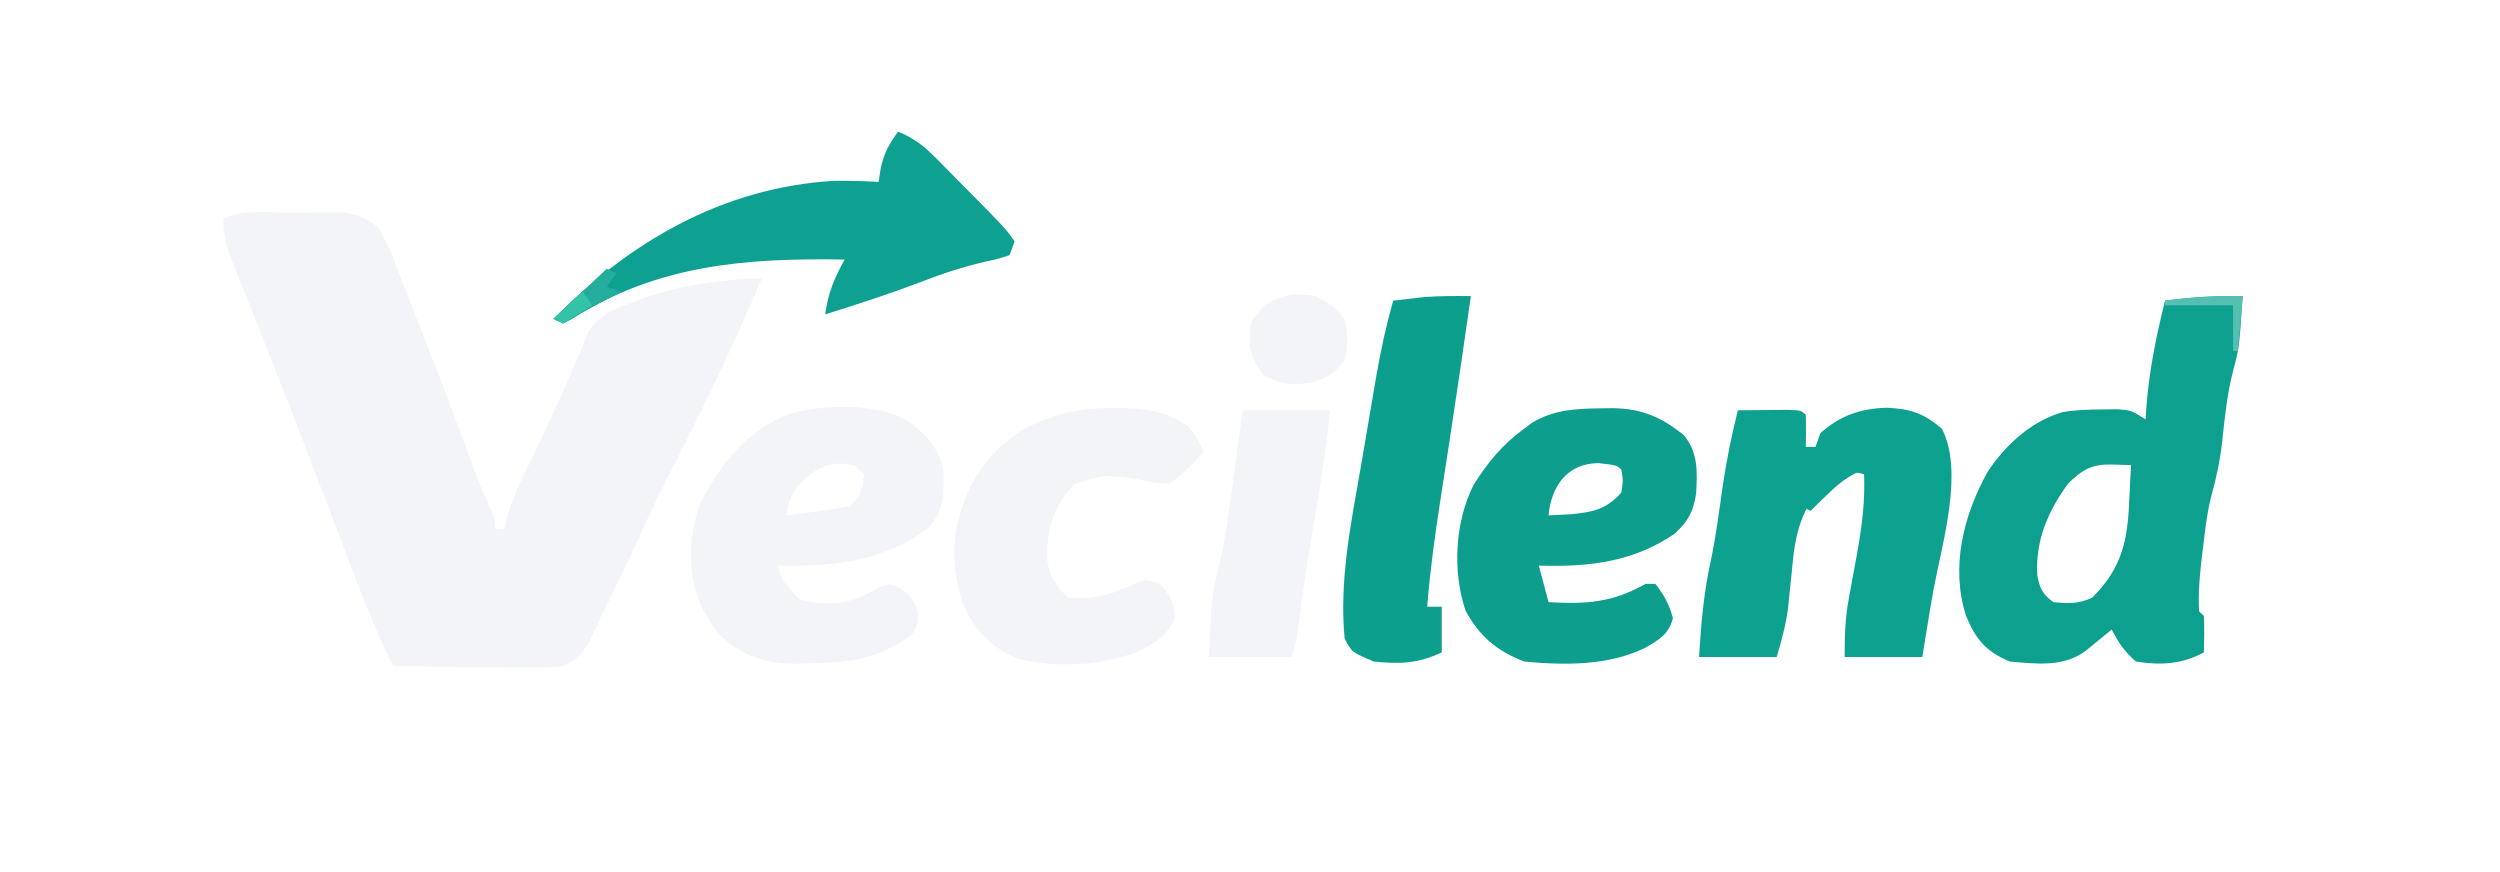
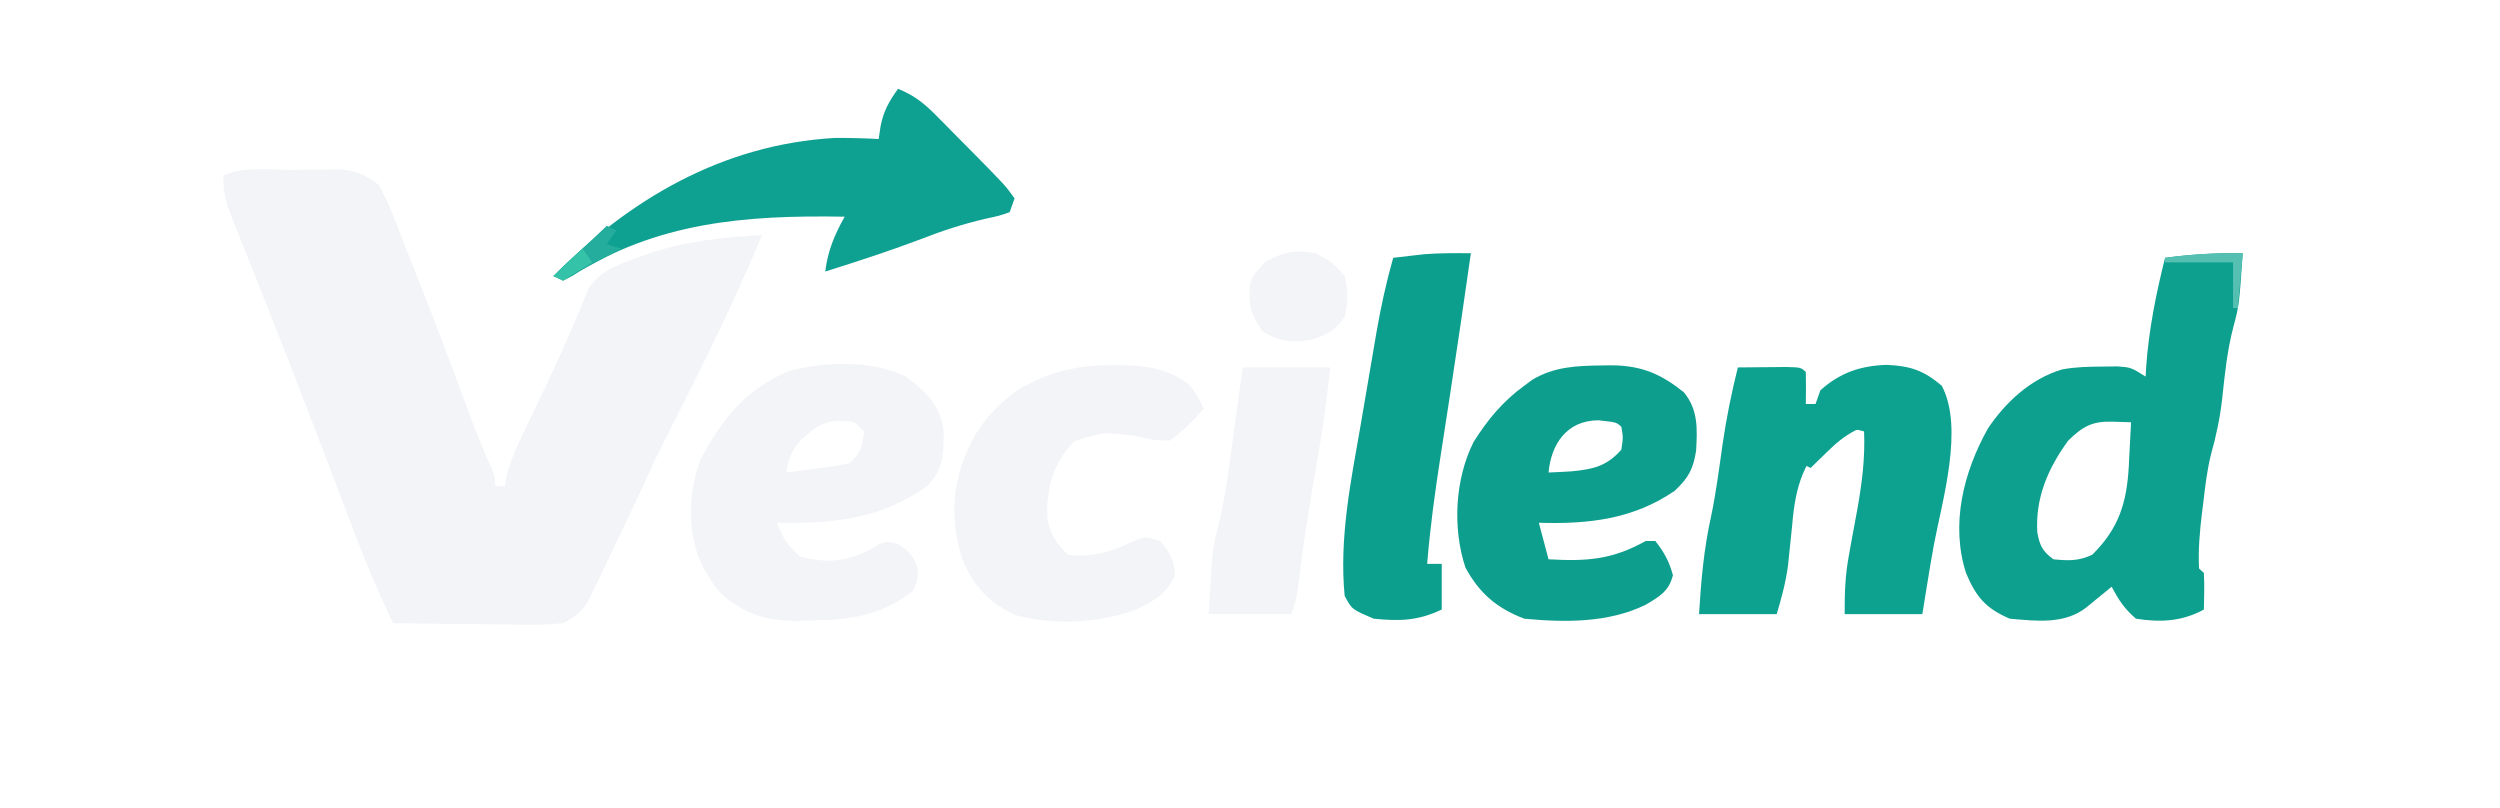
- <svg xmlns="http://www.w3.org/2000/svg" width="350" height="122" viewBox="0 0 350 122" fill="none">
+ <svg xmlns="http://www.w3.org/2000/svg" width="350" height="113" viewBox="0 6 350 113" fill="none">
  <path d="M40.989 29.782C42.153 29.762 42.153 29.762 43.34 29.742C44.089 29.739 44.839 29.735 45.611 29.732C46.296 29.726 46.982 29.72 47.688 29.714C50.033 29.992 51.182 30.441 53.01 31.86C53.86 33.386 54.5 34.748 55.107 36.355C55.285 36.8 55.464 37.246 55.648 37.705C56.224 39.151 56.783 40.602 57.342 42.053C57.735 43.048 58.128 44.042 58.522 45.036C60.992 51.292 63.377 57.578 65.673 63.892C66.642 66.541 67.728 69.138 68.893 71.716C69.32 72.791 69.32 72.791 69.32 74.07C69.769 74.07 70.217 74.07 70.68 74.07C70.759 73.616 70.838 73.162 70.919 72.695C71.389 70.749 72.097 69.107 72.965 67.287C73.288 66.605 73.611 65.923 73.944 65.22C74.282 64.513 74.621 63.806 74.97 63.078C77.735 57.284 77.735 57.284 80.308 51.414C80.526 50.904 80.744 50.395 80.969 49.87C81.467 48.692 81.945 47.507 82.419 46.32C84.05 44 86.106 43.215 88.774 42.253C89.278 42.063 89.782 41.874 90.3 41.678C95.646 39.79 101.033 39.222 106.699 38.895C102.794 48.196 98.332 57.322 93.722 66.329C92.307 69.097 90.975 71.879 89.709 74.709C88.824 76.638 87.91 78.552 86.99 80.465C86.789 80.891 86.588 81.316 86.381 81.754C85.685 83.22 84.979 84.681 84.272 86.141C84.046 86.621 83.82 87.1 83.588 87.595C83.365 88.05 83.142 88.505 82.913 88.974C82.716 89.383 82.52 89.792 82.318 90.213C81.294 91.719 80.521 92.397 78.835 93.256C76.957 93.42 75.239 93.48 73.366 93.443C72.842 93.441 72.318 93.438 71.778 93.435C70.109 93.424 68.441 93.4 66.772 93.376C65.638 93.366 64.505 93.357 63.371 93.35C60.597 93.328 57.823 93.295 55.048 93.256C53.114 89.304 51.423 85.314 49.872 81.217C49.645 80.623 49.418 80.029 49.184 79.418C48.446 77.489 47.712 75.56 46.978 73.63C45.949 70.932 44.917 68.234 43.885 65.536C43.626 64.858 43.367 64.181 43.1 63.482C41.394 59.028 39.659 54.584 37.902 50.147C37.567 49.301 37.567 49.301 37.226 48.439C36.377 46.292 35.527 44.146 34.669 42.004C34.088 40.553 33.512 39.101 32.937 37.649C32.766 37.226 32.594 36.803 32.418 36.367C31.591 34.267 31.262 32.864 31.262 30.581C34.116 29.239 37.854 29.795 40.989 29.782Z" fill="#F2F4F8" />
  <path fill-rule="evenodd" clip-rule="evenodd" d="M313.981 41.453C313.484 48.718 313.484 48.718 312.664 51.806C311.805 55.074 311.471 58.389 311.116 61.733C310.813 64.431 310.288 66.957 309.551 69.577C308.983 71.823 308.726 74.097 308.459 76.388C308.4 76.851 308.341 77.315 308.281 77.792C307.965 80.398 307.735 82.954 307.864 85.581C308.088 85.793 308.313 86.004 308.544 86.221C308.64 87.929 308.573 89.626 308.544 91.337C305.478 93 302.493 93.164 299.029 92.616C297.368 91.167 296.626 90.013 295.631 88.14C295.14 88.544 295.14 88.544 294.638 88.957C294.209 89.307 293.78 89.657 293.337 90.018C292.912 90.367 292.486 90.716 292.047 91.075C288.981 93.432 285.131 92.946 281.359 92.616C277.93 91.144 276.616 89.486 275.243 86.221C273.055 79.403 274.877 72.115 278.309 65.988C280.732 62.367 284.255 59.04 288.676 57.724C290.575 57.371 292.378 57.333 294.314 57.322C295.023 57.313 295.732 57.304 296.462 57.294C298.35 57.442 298.35 57.442 300.388 58.721C300.414 58.271 300.439 57.821 300.465 57.357C300.835 52.139 301.836 47.179 303.107 42.093C306.782 41.599 310.269 41.391 313.981 41.453ZM295.759 65.036C297.041 65.076 297.041 65.076 298.35 65.116C298.271 66.729 298.185 68.341 298.095 69.953C298.063 70.629 298.063 70.629 298.031 71.318C297.733 76.388 296.654 79.966 292.913 83.663C290.99 84.567 289.6 84.506 287.476 84.302C285.938 83.193 285.535 82.303 285.222 80.518C284.942 75.715 286.695 71.592 289.557 67.674C291.581 65.708 292.891 64.948 295.759 65.036Z" fill="#0DA08F" />
  <path fill-rule="evenodd" clip-rule="evenodd" d="M126.917 58.801C129.576 60.788 131.588 62.749 132.076 66.031C132.2 69.176 132.147 71.66 129.806 74.07C123.156 78.702 116.802 79.326 108.738 79.186C109.916 81.823 109.916 81.823 111.923 83.903C115.699 84.863 118.447 84.696 121.82 82.943C122.244 82.691 122.668 82.439 123.105 82.179C124.369 81.744 124.369 81.744 125.832 82.236C127.402 83.221 127.881 83.889 128.447 85.581C128.531 87.14 128.531 87.14 127.767 88.779C123.267 92.153 119.303 92.772 113.707 92.856C112.817 92.892 112.817 92.892 111.909 92.928C107.507 92.984 104.642 92.11 101.262 89.419C100.012 88.055 100.012 88.055 99.266 86.781C99.007 86.357 98.749 85.933 98.483 85.496C96.179 81.049 96.318 75.255 97.952 70.61C100.844 64.989 104.074 60.81 110.097 58.081C114.869 56.578 122.549 56.372 126.917 58.801ZM119.612 65.116C120.06 65.538 120.509 65.96 120.971 66.395C120.747 68.504 120.548 69.352 118.932 70.872C117.442 71.164 115.938 71.397 114.43 71.592C113.218 71.752 113.218 71.752 111.982 71.916C111.36 71.994 110.738 72.071 110.097 72.151C110.54 68.972 111.643 67.814 114.233 65.863C116.112 64.784 117.474 64.742 119.612 65.116Z" fill="#F2F4F8" />
  <path fill-rule="evenodd" clip-rule="evenodd" d="M224.357 57.162C224.82 57.156 225.283 57.149 225.76 57.142C229.943 57.211 232.592 58.408 235.74 60.919C237.766 63.381 237.618 66.053 237.461 69.056C237.071 71.618 236.418 72.872 234.466 74.709C228.654 78.686 222.449 79.399 215.437 79.186C215.885 80.874 216.334 82.563 216.796 84.302C222.2 84.607 225.709 84.353 230.388 81.744C230.837 81.744 231.285 81.744 231.748 81.744C232.984 83.31 233.708 84.646 234.211 86.541C233.619 88.771 232.432 89.452 230.41 90.653C225.248 93.212 219.089 93.159 213.398 92.616C209.495 91.12 207.112 89.04 205.168 85.479C203.33 79.963 203.686 73.066 206.305 67.874C208.244 64.785 210.374 62.197 213.398 60C213.77 59.724 214.143 59.448 214.526 59.163C217.611 57.319 220.779 57.201 224.357 57.162ZM223.762 64.837C226.311 65.116 226.311 65.116 226.99 65.756C227.245 67.235 227.245 67.235 226.99 68.954C224.934 71.276 223.056 71.696 219.982 71.991C218.921 72.055 217.859 72.112 216.796 72.151C217.166 68.203 219.3 64.882 223.762 64.837Z" fill="#0D9E8E" />
  <path d="M243.301 57.442C244.759 57.425 246.218 57.412 247.676 57.402C248.488 57.395 249.3 57.387 250.137 57.379C252.136 57.442 252.136 57.442 252.815 58.081C252.843 59.573 252.844 61.066 252.815 62.558C253.264 62.558 253.713 62.558 254.175 62.558C254.399 61.925 254.623 61.292 254.854 60.64C257.571 58.213 260.397 57.206 264.114 57.082C267.507 57.228 269.325 57.879 271.845 60C274.971 65.884 271.923 76.05 270.75 82.241C270.358 84.349 270.018 86.463 269.678 88.579C269.496 89.7 269.314 90.822 269.126 91.977C265.538 91.977 261.949 91.977 258.252 91.977C258.252 88.96 258.312 86.627 258.847 83.745C258.97 83.061 259.092 82.378 259.219 81.673C259.48 80.257 259.742 78.842 260.004 77.426C260.674 73.689 261.127 70.185 260.971 66.395C259.137 65.911 259.137 65.911 256.893 66.395C252.45 70.145 251.344 74.132 250.904 79.546C250.775 80.813 250.643 82.079 250.509 83.346C250.448 83.942 250.387 84.538 250.324 85.152C250.012 87.501 249.42 89.7 248.738 91.977C245.149 91.977 241.561 91.977 237.864 91.977C238.158 87.274 238.527 82.901 239.551 78.303C240.255 74.949 240.685 71.553 241.164 68.165C241.693 64.537 242.409 61.007 243.301 57.442Z" fill="#0DA18F" />
  <path d="M155.589 57.122C156.129 57.124 156.669 57.127 157.225 57.129C160.766 57.224 163.392 57.643 166.292 59.69C167.315 60.778 167.919 61.875 168.544 63.198C167.089 64.867 165.623 66.372 163.786 67.674C161.578 67.634 161.578 67.634 159.029 67.035C154.514 66.458 154.514 66.458 150.367 67.779C147.37 71.043 146.527 74.259 146.616 78.447C146.899 80.608 147.896 82.14 149.515 83.663C153.305 84.034 155.655 83.245 159.018 81.602C160.388 81.105 160.388 81.105 162.427 81.744C163.815 83.423 164.466 84.435 164.466 86.581C163.378 89.077 161.678 90.083 159.162 91.282C153.996 93.245 147.672 93.561 142.31 92.152C138.438 90.473 136.295 88.009 134.733 84.302C132.793 78.096 133.336 72.64 136.518 66.929C140.667 60.175 147.525 57.062 155.589 57.122Z" fill="#F2F4F8" />
  <path d="M125.728 18.43C127.954 19.34 129.346 20.434 130.995 22.1C131.465 22.572 131.934 23.044 132.418 23.53C133.143 24.27 133.143 24.27 133.883 25.025C134.367 25.511 134.851 25.997 135.349 26.498C140.713 31.918 140.713 31.918 142.039 33.779C141.702 34.729 141.702 34.729 141.359 35.698C139.896 36.215 139.896 36.215 138.004 36.617C134.852 37.353 131.955 38.289 128.962 39.462C124.555 41.136 120.042 42.597 115.534 44.012C115.905 41.078 116.805 38.944 118.252 36.337C104.288 36.099 91.955 37.086 80.072 44.649C79.664 44.861 79.255 45.072 78.835 45.291C78.386 45.08 77.938 44.868 77.476 44.651C88.045 33.988 101.062 26.217 116.875 25.31C118.929 25.306 120.96 25.344 123.01 25.465C123.1 24.87 123.19 24.275 123.283 23.661C123.709 21.528 124.446 20.214 125.728 18.43Z" fill="#0EA091" />
  <path d="M205.922 41.453C204.984 48.038 204.027 54.619 203.015 61.194C202.94 61.685 202.865 62.175 202.787 62.681C202.411 65.135 202.032 67.588 201.65 70.041C200.885 74.998 200.201 79.944 199.806 84.942C200.479 84.942 201.151 84.942 201.845 84.942C201.845 87.052 201.845 89.163 201.845 91.337C198.509 92.907 195.997 92.99 192.33 92.616C189.263 91.32 189.263 91.32 188.252 89.419C187.471 81.351 189.118 73.379 190.501 65.448C190.888 63.228 191.263 61.007 191.637 58.785C191.88 57.358 192.123 55.932 192.367 54.507C192.479 53.85 192.591 53.193 192.706 52.516C193.323 48.988 194.067 45.548 195.048 42.093C196.429 41.933 196.429 41.933 197.809 41.773C198.578 41.684 198.578 41.684 199.362 41.593C201.554 41.423 203.724 41.433 205.922 41.453Z" fill="#0D9F8E" />
  <path d="M184.175 41.453C186.511 42.693 186.511 42.693 188.252 44.651C188.751 46.663 188.729 48.393 188.252 50.407C186.758 52.346 185.908 52.848 183.495 53.605C180.591 53.908 179.209 53.897 176.742 52.366C175.111 50.087 174.796 48.736 174.968 46.033C175.34 44.651 175.34 44.651 177.081 42.693C179.812 41.244 181.093 40.936 184.175 41.453Z" fill="#F2F4F8" />
  <path d="M173.981 57.442C178.017 57.442 182.054 57.442 186.214 57.442C185.762 62.202 185.053 66.879 184.217 71.592C183.254 77.116 182.39 82.631 181.724 88.195C181.456 90.058 181.456 90.058 180.777 91.977C176.964 91.977 173.151 91.977 169.223 91.977C169.749 82.826 169.749 82.826 170.519 79.806C171.603 75.486 172.107 71.073 172.706 66.675C172.831 65.777 172.956 64.879 173.081 63.981C173.384 61.802 173.682 59.622 173.981 57.442Z" fill="#F2F4F8" />
  <path d="M84.951 37.616C85.4 37.827 85.849 38.038 86.311 38.256C85.638 39.206 85.638 39.206 84.951 40.175C85.624 40.386 86.297 40.597 86.99 40.814C85.79 41.459 84.586 42.097 83.38 42.733C82.375 43.267 82.375 43.267 81.349 43.812C79.514 44.651 79.514 44.651 77.476 44.651C79.943 42.33 82.41 40.008 84.951 37.616Z" fill="#24AC9C" />
  <path d="M313.98 41.453C313.756 43.986 313.532 46.519 313.301 49.128C313.077 49.128 312.852 49.128 312.621 49.128C312.621 47.017 312.621 44.907 312.621 42.733C309.481 42.733 306.342 42.733 303.107 42.733C303.107 42.522 303.107 42.31 303.107 42.093C306.782 41.599 310.269 41.391 313.98 41.453Z" fill="#55BFB2" />
  <path d="M259.229 65.436C260.091 65.594 260.091 65.594 260.971 65.756C260.575 65.919 260.179 66.082 259.771 66.25C258.107 67.11 257.017 68.07 255.704 69.353C255.287 69.757 254.87 70.161 254.44 70.577C254.128 70.886 253.817 71.194 253.495 71.512C253.047 71.301 252.598 71.09 252.136 70.872C256.157 65.857 256.157 65.857 259.229 65.436Z" fill="#0DA18F" />
  <path d="M143.398 60C143.847 60.211 144.295 60.422 144.757 60.639C142.739 62.539 140.72 64.438 138.641 66.395C138.192 66.184 137.744 65.973 137.281 65.756C139.178 63.525 140.851 61.598 143.398 60Z" fill="#F2F4F8" />
  <path d="M81.553 40.814C82.002 41.447 82.451 42.08 82.913 42.733C81.567 43.577 80.221 44.421 78.835 45.291C78.386 45.08 77.938 44.869 77.476 44.651C78.821 43.385 80.167 42.119 81.553 40.814Z" fill="#34C3A8" />
</svg>
